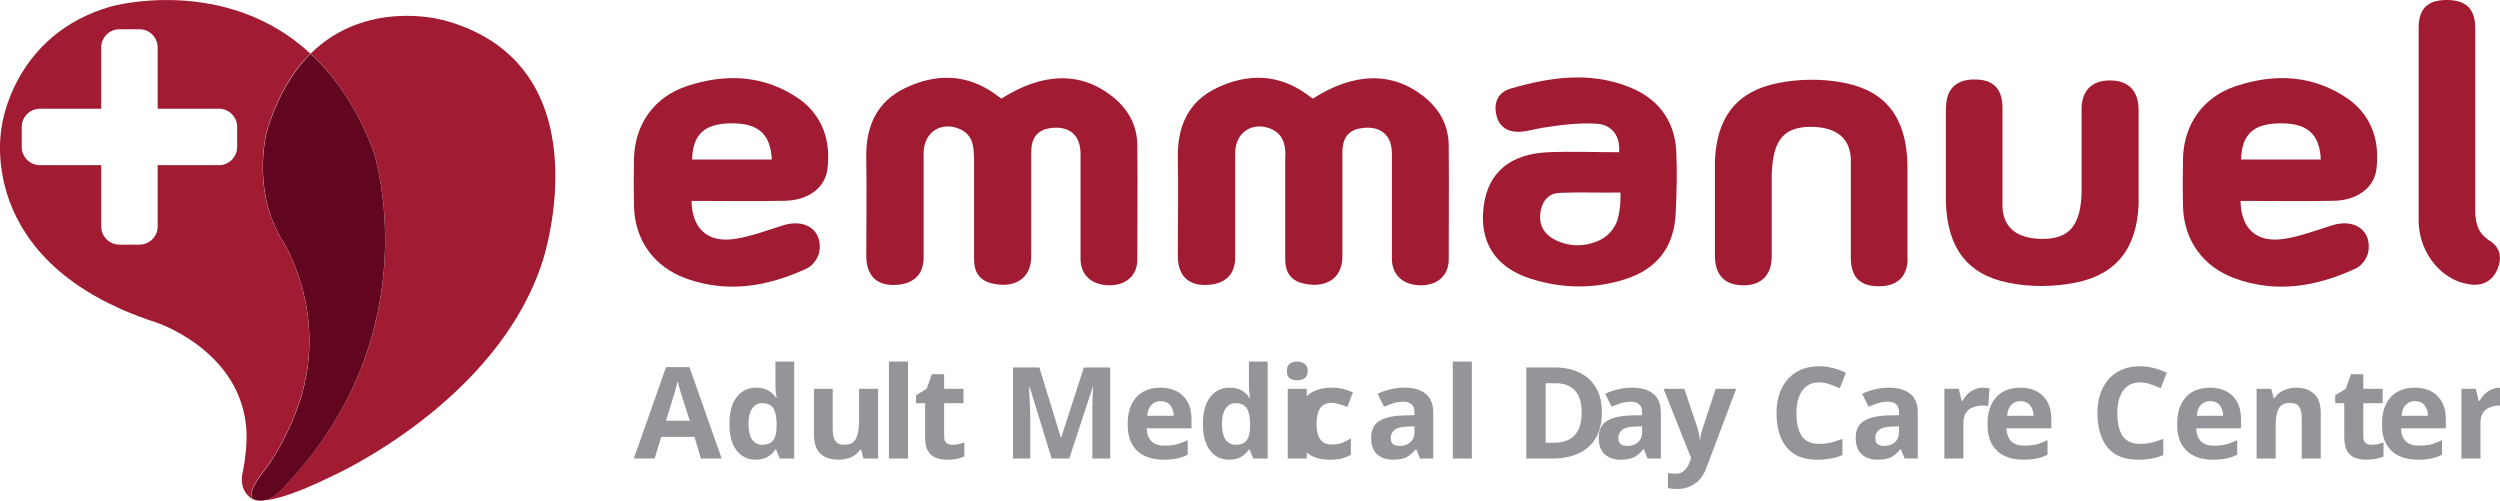
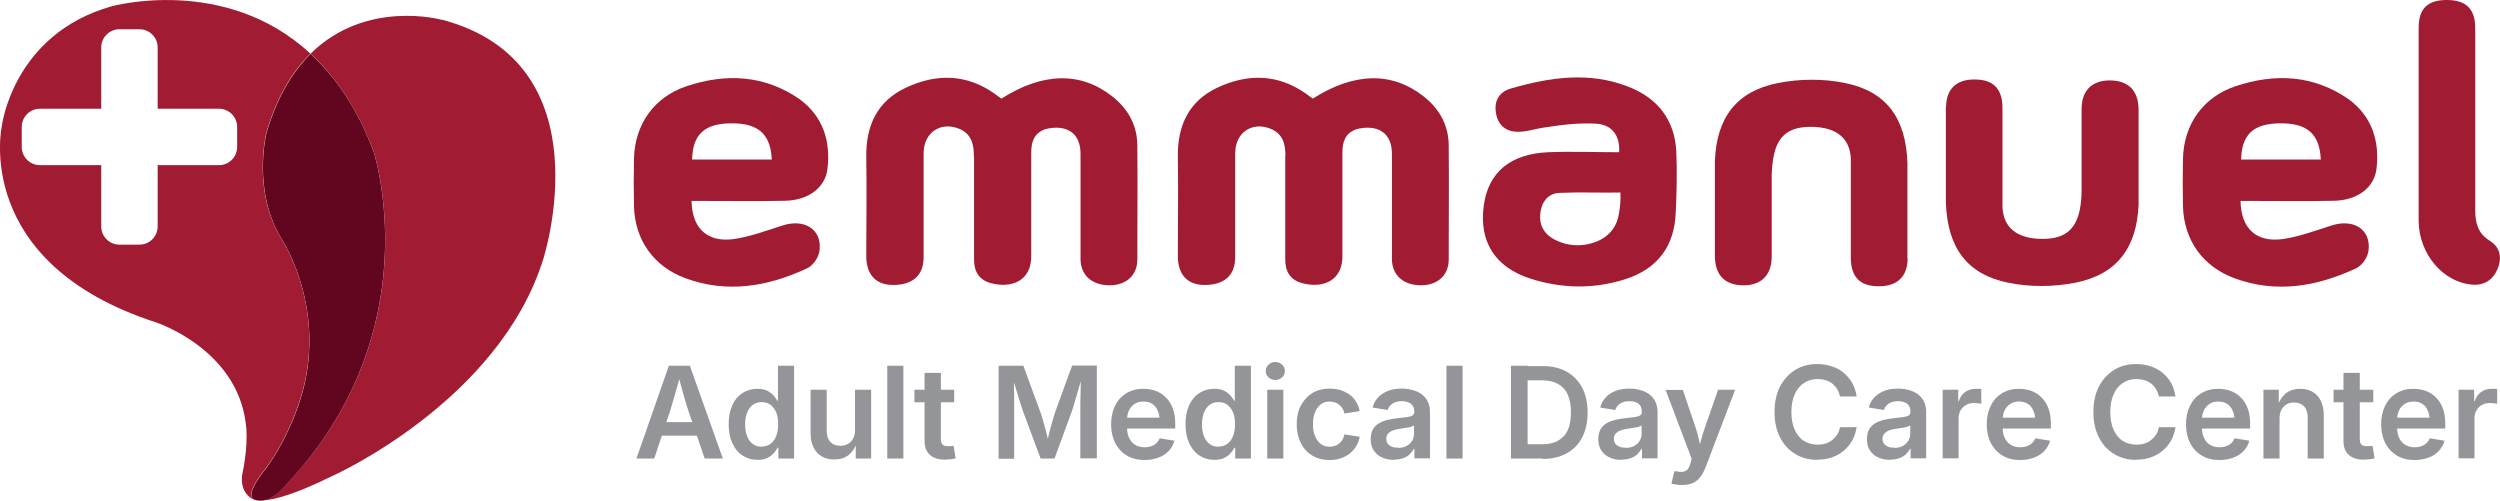
<svg xmlns="http://www.w3.org/2000/svg" id="Layer_2" data-name="Layer 2" viewBox="0 0 133.36 26.71">
  <defs>
    <style>
      .cls-1 {
-         letter-spacing: 0em;
+         fill: #62061f;
+       }
+ 
+       .cls-1, .cls-2, .cls-3, .cls-4 {
+         stroke-width: 0px;
      }

      .cls-2 {
-         letter-spacing: -.02em;
+         fill: #939598;
      }

      .cls-3 {
-         letter-spacing: .01em;
-       }
- 
-       .cls-4 {
-         fill: #62061f;
-       }
- 
-       .cls-4, .cls-5, .cls-6 {
-         stroke-width: 0px;
-       }
- 
-       .cls-7 {
-         letter-spacing: -.02em;
-       }
- 
-       .cls-8 {
-         fill: #939598;
-         font-family: Inter18pt-SemiBold, 'Inter 18pt';
-         font-size: 6.8px;
-         font-weight: 600;
-       }
- 
-       .cls-5 {
        fill-rule: evenodd;
      }

-       .cls-5, .cls-6 {
+       .cls-3, .cls-4 {
        fill: #a11c33;
-       }
- 
-       .cls-9 {
-         letter-spacing: 0em;
-       }
- 
-       .cls-10 {
-         letter-spacing: 0em;
-       }
- 
-       .cls-11 {
-         letter-spacing: -.02em;
      }
    </style>
  </defs>
  <g id="Layer_1-2" data-name="Layer 1">
    <g>
      <g>
-         <path class="cls-6" d="M23.53,1.05s-3.98-1.1-6.94,1.79c0,0-.01.01-.02.02,0,0,.02.02.03.03,1.29,1.2,2.45,2.87,3.33,5.19,0,0,3.11,9.52-4.63,17.73l-.07.07c-.59.68-1.08.82-1.4.81.46.04,1.52-.13,3.9-1.3,0,0,8.86-3.95,11.24-11.54,0,0,3.44-10.52-5.44-12.81Z" />
-         <path class="cls-4" d="M15.23,25.89l.07-.07c7.73-8.22,4.63-17.73,4.63-17.73-.87-2.32-2.04-3.99-3.33-5.19,0,0-.02-.02-.03-.03,0,0,0,0-.01.01-.94.94-1.78,2.28-2.34,4.2,0,0-.79,3.1.82,5.7,0,0,2.73,4.12.74,9.22,0,0-.58,1.63-1.62,3.03,0,0-.97,1.14-.7,1.53l.02.02s.03.06.18.1c.02,0,.04,0,.06.01.03,0,.07.01.11.02.32,0,.81-.13,1.4-.81Z" />
-         <path class="cls-6" d="M16.56,2.88s0,0,.01-.01c0,0,0,0-.01-.01C12-1.36,5.94.34,5.94.34.69,1.83.1,6.71.1,6.71c0,0-1.63,7.3,8.23,10.49,0,0,4.29,1.4,4.78,5.38,0,0,.17.97-.16,2.59,0,0-.28.97.5,1.44,0,0,.07.04.19.07.04,0,.08.02.12.02.02,0,.04,0,.06,0-.04,0-.08,0-.11-.02-.02,0-.04,0-.06-.01-.14-.04-.18-.1-.18-.1l-.02-.02c-.27-.39.7-1.53.7-1.53,1.04-1.39,1.62-3.03,1.62-3.03,2-5.1-.74-9.22-.74-9.22-1.61-2.6-.82-5.7-.82-5.7.56-1.92,1.4-3.27,2.34-4.2ZM12.65,7.84c0,.53-.43.97-.97.97h-3.27v3.27c0,.53-.43.97-.97.97h-1.07c-.53,0-.97-.43-.97-.97v-3.27h-3.27c-.53,0-.97-.43-.97-.97v-1.07c0-.53.43-.97.97-.97h3.27v-3.27c0-.53.43-.97.97-.97h1.07c.53,0,.97.43.97.97v3.27h3.27c.53,0,.97.43.97.97v1.07Z" />
+         <path class="cls-4" d="M23.53,1.05s-3.98-1.1-6.94,1.79c0,0-.01.01-.02.02,0,0,.02.02.03.03,1.29,1.2,2.45,2.87,3.33,5.19,0,0,3.11,9.52-4.63,17.73l-.07.07c-.59.68-1.08.82-1.4.81.46.04,1.52-.13,3.9-1.3,0,0,8.86-3.95,11.24-11.54,0,0,3.44-10.52-5.44-12.81Z" />
+         <path class="cls-1" d="M15.23,25.89l.07-.07c7.73-8.22,4.63-17.73,4.63-17.73-.87-2.32-2.04-3.99-3.33-5.19,0,0-.02-.02-.03-.03,0,0,0,0-.01.01-.94.94-1.78,2.28-2.34,4.2,0,0-.79,3.1.82,5.7,0,0,2.73,4.12.74,9.22,0,0-.58,1.63-1.62,3.03,0,0-.97,1.14-.7,1.53l.02.02s.03.06.18.1c.02,0,.04,0,.06.01.03,0,.07.01.11.02.32,0,.81-.13,1.4-.81Z" />
+         <path class="cls-4" d="M16.56,2.88s0,0,.01-.01c0,0,0,0-.01-.01C12-1.36,5.94.34,5.94.34.69,1.83.1,6.71.1,6.71c0,0-1.63,7.3,8.23,10.49,0,0,4.29,1.4,4.78,5.38,0,0,.17.97-.16,2.59,0,0-.28.97.5,1.44,0,0,.07.04.19.07.04,0,.08.02.12.02.02,0,.04,0,.06,0-.04,0-.08,0-.11-.02-.02,0-.04,0-.06-.01-.14-.04-.18-.1-.18-.1l-.02-.02c-.27-.39.7-1.53.7-1.53,1.04-1.39,1.62-3.03,1.62-3.03,2-5.1-.74-9.22-.74-9.22-1.61-2.6-.82-5.7-.82-5.7.56-1.92,1.4-3.27,2.34-4.2ZM12.65,7.84c0,.53-.43.97-.97.97h-3.27v3.27c0,.53-.43.97-.97.97h-1.07c-.53,0-.97-.43-.97-.97v-3.27h-3.27c-.53,0-.97-.43-.97-.97v-1.07c0-.53.43-.97.97-.97h3.27v-3.27c0-.53.43-.97.97-.97h1.07c.53,0,.97.43.97.97v3.27h3.27c.53,0,.97.43.97.97v1.07Z" />
      </g>
      <g>
-         <g>
-           <path class="cls-5" d="M68.57,8.32c0-.61-.12-1.16-.76-1.44-.99-.42-1.91.17-1.92,1.28v5.48c.03,1.14-.68,1.53-1.53,1.56-1,.04-1.53-.53-1.53-1.55,0-1.75.03-3.5,0-5.25-.03-1.67.57-3,2.1-3.72,1.61-.76,3.23-.75,4.74.32.12.09.24.18.36.26,2.2-1.4,4.22-1.45,5.91-.12.84.66,1.33,1.53,1.34,2.61.02,2.03,0,4.06,0,6.09,0,.84-.58,1.37-1.47,1.38-.93,0-1.55-.52-1.56-1.39v-5.63c0-1.16-.81-1.58-1.89-1.31-.61.22-.75.68-.75,1.26v5.4c.06,1.5-1.13,1.85-2.2,1.54-.6-.18-.86-.63-.85-1.28v-5.48Z" />
-           <path class="cls-5" d="M51.95,8.32c0-.61-.12-1.16-.76-1.44-.99-.42-1.91.17-1.92,1.28v5.48c.03,1.14-.68,1.53-1.53,1.56-1,.04-1.53-.53-1.53-1.55,0-1.75.03-3.5,0-5.25-.03-1.67.57-3,2.11-3.72,1.61-.76,3.23-.75,4.74.32.12.09.24.18.36.26,2.2-1.4,4.22-1.45,5.91-.12.84.66,1.33,1.53,1.34,2.61.02,2.03,0,4.06,0,6.09,0,.84-.58,1.37-1.47,1.38-.93,0-1.55-.52-1.56-1.39v-5.63c0-1.16-.81-1.58-1.88-1.31-.61.22-.75.68-.75,1.26v5.4c.06,1.5-1.13,1.85-2.2,1.54-.6-.18-.86-.63-.85-1.28v-5.48Z" />
-           <path class="cls-5" d="M119.52,10.71c.02,1.48.84,2.24,2.27,2.04.89-.13,1.75-.46,2.61-.73,1.16-.36,2.07.22,1.95,1.32-.05.44-.38.85-.7.99-2.08.96-4.24,1.33-6.46.51-1.68-.62-2.69-2.03-2.74-3.82-.02-.86-.02-1.72,0-2.58.05-1.81,1.07-3.26,2.8-3.84,2.12-.71,4.19-.6,6.06.71,1.22.91,1.64,2.22,1.46,3.7-.12,1.01-1.03,1.68-2.28,1.7-1.37.03-2.73.01-4.1.01h-.87ZM123.8,8.51c-.06-1.37-.73-1.95-2.18-1.93-1.41.01-2.04.59-2.07,1.93h4.25Z" />
-           <path class="cls-5" d="M36.89,10.71c.02,1.48.85,2.24,2.27,2.04.89-.13,1.75-.46,2.61-.73,1.16-.36,2.07.22,1.95,1.32-.05.44-.38.85-.7.99-2.08.96-4.24,1.33-6.46.51-1.68-.62-2.69-2.03-2.74-3.82-.02-.86-.02-1.72,0-2.58.05-1.81,1.07-3.26,2.8-3.84,2.12-.71,4.19-.6,6.06.71,1.22.91,1.64,2.22,1.46,3.7-.12,1.01-1.03,1.68-2.28,1.7-1.37.03-2.74.01-4.1.01h-.87ZM41.17,8.51c-.06-1.37-.74-1.95-2.18-1.93-1.41.01-2.04.59-2.07,1.93h4.25Z" />
-           <path class="cls-5" d="M86.37,8.12c.06-.83-.34-1.46-1.2-1.52-.96-.06-1.87.06-2.91.22-.42.07-.84.21-1.26.21-.62.01-1.07-.31-1.19-.95-.13-.66.13-1.17.79-1.36,2.07-.6,4.17-.91,6.25-.1,1.56.6,2.48,1.76,2.57,3.45.05,1.09.02,2.18-.03,3.27-.07,1.81-.98,3-2.68,3.55-1.69.54-3.4.51-5.08-.03-1.89-.61-2.74-1.98-2.48-3.89.24-1.77,1.4-2.76,3.44-2.85,1.23-.05,2.52,0,3.76,0ZM86.44,10.27c-1.18.02-2.18-.03-3.27.02-.62.03-.96.52-1.01,1.15-.05.57.2,1.03.73,1.32.8.43,1.67.41,2.43.06.43-.21.84-.6.99-1.19,0,0,.16-.56.13-1.35Z" />
-           <path class="cls-5" d="M101.76,13.8c-.01.97-.57,1.48-1.55,1.47-.99,0-1.47-.49-1.48-1.5v-5.32c-.06-1.13-.82-1.63-1.96-1.68-1.27-.05-1.92.41-2.15,1.53-.07.34-.1.7-.11,1.05v4.34c-.01.98-.54,1.52-1.48,1.53-1,.01-1.54-.53-1.55-1.54v-5.1c.09-2.29,1.14-3.71,3.36-4.15,1.15-.23,2.44-.24,3.59,0,2.2.45,3.24,1.87,3.32,4.27v5.1Z" />
-           <path class="cls-5" d="M103.81,5.71c.01-.97.56-1.48,1.53-1.47.99,0,1.47.49,1.48,1.5v5.32c.06,1.13.82,1.63,1.96,1.68,1.27.05,1.92-.41,2.16-1.53.07-.34.1-.7.1-1.05v-4.34c0-.98.54-1.52,1.48-1.53,1-.01,1.55.53,1.56,1.54v5.1c-.1,2.28-1.15,3.71-3.37,4.15-1.16.23-2.44.24-3.59,0-2.2-.45-3.23-1.87-3.32-4.27v-5.1Z" />
-           <path class="cls-5" d="M132.04,11.23c0,.69.16,1.23.77,1.61.59.37.66.95.41,1.53-.25.58-.73.88-1.4.81-1.52-.16-2.77-1.63-2.8-3.37V1.47c.01-1,.46-1.46,1.47-1.47,1.05-.01,1.55.46,1.55,1.51v9.72Z" />
-         </g>
-         <text class="cls-8" transform="translate(33.81 24.46)">
-           <tspan class="cls-11" x="0" y="0">A</tspan>
-           <tspan x="4.79" y="0">du</tspan>
-           <tspan class="cls-3" x="13.08" y="0">l</tspan>
-           <tspan x="14.9" y="0">t Medi</tspan>
-           <tspan class="cls-9" x="35.08" y="0">c</tspan>
-           <tspan x="39.05" y="0">al D</tspan>
-           <tspan class="cls-7" x="51.19" y="0">a</tspan>
-           <tspan class="cls-10" x="54.93" y="0">y Ca</tspan>
-           <tspan class="cls-2" x="69.38" y="0">r</tspan>
-           <tspan x="71.9" y="0">e Cen</tspan>
-           <tspan class="cls-1" x="90.6" y="0">t</tspan>
-           <tspan x="92.94" y="0">er</tspan>
-         </text>
+         <path class="cls-3" d="M68.57,8.32c0-.61-.12-1.16-.76-1.44-.99-.42-1.91.17-1.92,1.28v5.48c.03,1.14-.68,1.53-1.53,1.56-1,.04-1.53-.53-1.53-1.55,0-1.75.03-3.5,0-5.25-.03-1.67.57-3,2.1-3.72,1.61-.76,3.23-.75,4.74.32.12.09.24.18.36.26,2.2-1.4,4.22-1.45,5.91-.12.84.66,1.33,1.53,1.34,2.61.02,2.03,0,4.06,0,6.09,0,.84-.58,1.37-1.47,1.38-.93,0-1.55-.52-1.56-1.39v-5.63c0-1.16-.81-1.58-1.89-1.31-.61.22-.75.68-.75,1.26v5.4c.06,1.5-1.13,1.85-2.2,1.54-.6-.18-.86-.63-.85-1.28v-5.48Z" />
+         <path class="cls-3" d="M51.95,8.32c0-.61-.12-1.16-.76-1.44-.99-.42-1.91.17-1.92,1.28v5.48c.03,1.14-.68,1.53-1.53,1.56-1,.04-1.53-.53-1.53-1.55,0-1.75.03-3.5,0-5.25-.03-1.67.57-3,2.11-3.72,1.61-.76,3.23-.75,4.74.32.12.09.24.18.36.26,2.2-1.4,4.22-1.45,5.91-.12.84.66,1.33,1.53,1.34,2.61.02,2.03,0,4.06,0,6.09,0,.84-.58,1.37-1.47,1.38-.93,0-1.55-.52-1.56-1.39v-5.63c0-1.16-.81-1.58-1.88-1.31-.61.22-.75.68-.75,1.26v5.4c.06,1.5-1.13,1.85-2.2,1.54-.6-.18-.86-.63-.85-1.28v-5.48Z" />
+         <path class="cls-3" d="M119.52,10.71c.02,1.48.84,2.24,2.27,2.04.89-.13,1.75-.46,2.61-.73,1.16-.36,2.07.22,1.95,1.32-.05.44-.38.85-.7.99-2.08.96-4.24,1.33-6.46.51-1.68-.62-2.69-2.03-2.74-3.82-.02-.86-.02-1.72,0-2.58.05-1.81,1.07-3.26,2.8-3.84,2.12-.71,4.19-.6,6.06.71,1.22.91,1.64,2.22,1.46,3.7-.12,1.01-1.03,1.68-2.28,1.7-1.37.03-2.73.01-4.1.01h-.87ZM123.8,8.51c-.06-1.37-.73-1.95-2.18-1.93-1.41.01-2.04.59-2.07,1.93h4.25Z" />
+         <path class="cls-3" d="M36.89,10.71c.02,1.48.85,2.24,2.27,2.04.89-.13,1.75-.46,2.61-.73,1.16-.36,2.07.22,1.95,1.32-.05.44-.38.85-.7.99-2.08.96-4.24,1.33-6.46.51-1.68-.62-2.69-2.03-2.74-3.82-.02-.86-.02-1.72,0-2.58.05-1.81,1.07-3.26,2.8-3.84,2.12-.71,4.19-.6,6.06.71,1.22.91,1.64,2.22,1.46,3.7-.12,1.01-1.03,1.68-2.28,1.7-1.37.03-2.74.01-4.1.01h-.87ZM41.17,8.51c-.06-1.37-.74-1.95-2.18-1.93-1.41.01-2.04.59-2.07,1.93h4.25Z" />
+         <path class="cls-3" d="M86.37,8.12c.06-.83-.34-1.46-1.2-1.52-.96-.06-1.87.06-2.91.22-.42.07-.84.21-1.26.21-.62.01-1.07-.31-1.19-.95-.13-.66.13-1.17.79-1.36,2.07-.6,4.17-.91,6.25-.1,1.56.6,2.48,1.76,2.57,3.45.05,1.09.02,2.18-.03,3.27-.07,1.81-.98,3-2.68,3.55-1.69.54-3.4.51-5.08-.03-1.89-.61-2.74-1.98-2.48-3.89.24-1.77,1.4-2.76,3.44-2.85,1.23-.05,2.52,0,3.76,0ZM86.44,10.27c-1.18.02-2.18-.03-3.27.02-.62.03-.96.52-1.01,1.15-.05.57.2,1.03.73,1.32.8.43,1.67.41,2.43.06.43-.21.84-.6.99-1.19,0,0,.16-.56.13-1.35Z" />
+         <path class="cls-3" d="M101.76,13.8c-.01.97-.57,1.48-1.55,1.47-.99,0-1.47-.49-1.48-1.5v-5.32c-.06-1.13-.82-1.63-1.96-1.68-1.27-.05-1.92.41-2.15,1.53-.07.34-.1.7-.11,1.05v4.34c-.01.98-.54,1.52-1.48,1.53-1,.01-1.54-.53-1.55-1.54v-5.1c.09-2.29,1.14-3.71,3.36-4.15,1.15-.23,2.44-.24,3.59,0,2.2.45,3.24,1.87,3.32,4.27v5.1Z" />
+         <path class="cls-3" d="M103.81,5.71c.01-.97.56-1.48,1.53-1.47.99,0,1.47.49,1.48,1.5v5.32c.06,1.13.82,1.63,1.96,1.68,1.27.05,1.92-.41,2.16-1.53.07-.34.1-.7.1-1.05v-4.34c0-.98.54-1.52,1.48-1.53,1-.01,1.55.53,1.56,1.54v5.1c-.1,2.28-1.15,3.71-3.37,4.15-1.16.23-2.44.24-3.59,0-2.2-.45-3.23-1.87-3.32-4.27v-5.1Z" />
+         <path class="cls-3" d="M132.04,11.23c0,.69.16,1.23.77,1.61.59.37.66.95.41,1.53-.25.58-.73.88-1.4.81-1.52-.16-2.77-1.63-2.8-3.37V1.47c.01-1,.46-1.46,1.47-1.47,1.05-.01,1.55.46,1.55,1.51v9.72Z" />
+       </g>
+       <g>
+         <path class="cls-2" d="M33.95,24.46l1.73-4.95h1.12l1.76,4.95h-.97l-.88-2.58c-.09-.27-.18-.57-.27-.9-.09-.33-.2-.71-.31-1.13h.2c-.11.43-.21.81-.31,1.14s-.18.63-.26.89l-.86,2.58h-.96ZM34.96,23.24v-.72h2.59v.72h-2.59Z" />
+         <path class="cls-2" d="M40.4,24.53c-.29,0-.56-.08-.79-.23s-.41-.37-.54-.65c-.13-.28-.2-.62-.2-1.02s.07-.75.2-1.03c.13-.28.32-.5.55-.64.23-.15.49-.22.78-.22.21,0,.38.03.52.1.14.07.25.15.34.25.09.1.16.2.21.29h.03v-1.87h.86v4.95h-.84v-.58h-.04c-.05.1-.12.2-.21.3s-.2.18-.34.25c-.14.07-.31.1-.51.1ZM40.63,23.82c.19,0,.35-.05.48-.15.13-.1.23-.24.3-.42s.1-.39.1-.62-.03-.45-.1-.62-.17-.31-.3-.41-.29-.15-.48-.15-.35.05-.48.15c-.13.1-.23.24-.3.42-.07.18-.1.38-.1.62s.03.44.1.62c.07.18.17.32.3.42.13.1.29.15.48.15Z" />
+         <path class="cls-2" d="M44.5,24.51c-.25,0-.47-.05-.66-.16-.19-.11-.34-.27-.44-.48-.11-.21-.16-.46-.16-.76v-2.32h.86v2.19c0,.25.06.45.19.59.13.14.31.21.53.21.15,0,.29-.03.41-.1.12-.06.21-.16.28-.29s.1-.28.1-.47v-2.13h.86v3.67h-.82v-.91s.08,0,.08,0c-.1.32-.26.56-.46.72-.2.16-.46.24-.75.24Z" />
+         <path class="cls-2" d="M48.19,19.51v4.95h-.86v-4.95h.86Z" />
+         <path class="cls-2" d="M50.9,20.79v.67h-2.12v-.67h2.12ZM49.33,19.89h.86v3.53c0,.13.03.23.08.29.06.06.15.09.28.09.04,0,.1,0,.16,0,.07,0,.12-.01.16-.02l.11.67c-.09.02-.18.04-.28.05-.1,0-.19.02-.29.02-.36,0-.63-.09-.81-.26-.19-.17-.28-.42-.28-.74v-3.61Z" />
+         <path class="cls-2" d="M53.27,24.46v-4.95h1.32l.94,2.56c.03.1.07.22.11.36.04.15.08.3.13.47.04.17.09.33.12.49.04.16.07.3.1.41h-.19c.03-.11.06-.25.1-.41.04-.16.08-.32.12-.49.04-.17.09-.32.13-.47.04-.15.08-.27.11-.37l.93-2.56h1.32v4.95h-.88v-2.5c0-.11,0-.23,0-.38s0-.31.01-.48,0-.34.01-.51,0-.34,0-.49h.07c-.05.17-.1.35-.15.53-.05.18-.1.36-.15.52s-.1.32-.14.47-.08.26-.11.35l-.92,2.5h-.74l-.93-2.5c-.03-.09-.07-.21-.12-.35-.04-.14-.09-.29-.14-.46-.05-.17-.1-.34-.16-.52-.05-.18-.11-.36-.16-.53h.09c0,.15,0,.31,0,.48,0,.17,0,.34.01.51,0,.17,0,.33,0,.49s0,.28,0,.39v2.5h-.87Z" />
+         <path class="cls-2" d="M61.06,24.54c-.37,0-.69-.08-.95-.24-.27-.16-.47-.38-.62-.66-.14-.28-.22-.62-.22-1s.07-.7.21-.99c.14-.29.34-.51.6-.67s.56-.24.91-.24c.23,0,.45.04.66.11.2.08.39.19.54.35.16.15.28.35.37.58.09.23.13.51.13.82v.26h-3.04v-.58h2.61l-.4.17c0-.21-.03-.39-.1-.54-.07-.16-.16-.28-.29-.36-.13-.09-.29-.13-.47-.13s-.35.04-.48.13c-.13.09-.23.2-.3.35-.07.15-.1.32-.1.5v.4c0,.23.04.42.12.58.08.16.19.28.33.36.14.08.31.12.5.12.13,0,.24-.02.35-.06s.19-.09.27-.16c.07-.07.13-.16.17-.26l.79.13c-.06.21-.16.39-.3.54-.15.16-.33.28-.55.36s-.47.13-.74.13Z" />
+         <path class="cls-2" d="M64.77,24.53c-.29,0-.56-.08-.79-.23s-.41-.37-.54-.65c-.13-.28-.2-.62-.2-1.02s.07-.75.2-1.03c.13-.28.32-.5.55-.64.23-.15.49-.22.78-.22.21,0,.38.03.52.1.14.07.25.15.34.25.09.1.16.2.21.29h.03v-1.87h.86v4.95h-.84v-.58h-.04c-.05.1-.12.2-.21.3s-.2.18-.34.25c-.14.07-.31.1-.51.1ZM65,23.82c.19,0,.35-.05.48-.15.13-.1.23-.24.3-.42s.1-.39.1-.62-.03-.45-.1-.62-.17-.31-.3-.41-.29-.15-.48-.15-.35.05-.48.15c-.13.1-.23.24-.3.42-.07.18-.1.38-.1.62s.03.44.1.62c.07.18.17.32.3.42.13.1.29.15.48.15Z" />
+         <path class="cls-2" d="M68.03,20.27c-.14,0-.26-.05-.36-.14-.1-.09-.15-.2-.15-.34s.05-.24.15-.34c.1-.09.22-.14.36-.14s.26.05.36.14.15.2.15.34-.05.24-.15.34c-.1.09-.22.14-.36.14ZM67.6,24.46v-3.67h.86v3.67h-.86Z" />
+         <path class="cls-2" d="M70.93,24.54c-.36,0-.67-.08-.93-.24s-.47-.38-.61-.67-.22-.62-.22-.99.07-.71.22-1,.35-.51.61-.67.57-.24.93-.24c.21,0,.41.03.58.08.18.06.34.14.48.24.14.1.26.23.35.38s.16.31.19.5l-.81.13c-.02-.1-.05-.18-.1-.26s-.1-.14-.17-.2c-.07-.06-.14-.1-.23-.13-.09-.03-.18-.05-.29-.05-.2,0-.36.05-.49.16s-.23.25-.3.43c-.07.18-.1.39-.1.62s.03.43.1.61c.07.18.17.32.3.43s.3.16.49.16c.11,0,.2-.02.29-.05.09-.03.16-.08.23-.13.07-.06.12-.13.17-.21.05-.08.08-.17.1-.27l.81.13c-.03.19-.1.36-.19.51-.09.15-.21.28-.35.39s-.3.19-.48.25c-.18.06-.38.09-.59.09Z" />
+         <path class="cls-2" d="M74.35,24.53c-.23,0-.45-.04-.63-.13-.19-.08-.33-.21-.44-.37s-.16-.37-.16-.61c0-.21.04-.38.12-.52.08-.13.18-.24.32-.32.13-.08.29-.14.45-.18s.34-.07.52-.09c.22-.02.39-.05.53-.06.13-.02.23-.05.29-.09.06-.04.09-.1.09-.18v-.02c0-.12-.02-.22-.07-.3-.05-.08-.12-.15-.22-.19-.1-.04-.21-.07-.36-.07s-.26.02-.37.06c-.1.04-.19.1-.26.17-.06.07-.11.15-.14.24l-.8-.13c.06-.22.16-.41.31-.56.15-.15.33-.26.54-.34.21-.08.45-.11.71-.11.19,0,.37.02.55.07.18.04.34.12.48.21.14.1.26.23.34.39.09.16.13.36.13.59v2.46h-.83v-.51h-.03c-.05.1-.13.2-.22.29s-.21.16-.35.21c-.14.05-.31.08-.5.08ZM74.57,23.89c.18,0,.33-.03.46-.1s.23-.16.3-.28.1-.24.1-.38v-.43s-.08.04-.14.06c-.06.02-.14.04-.22.05-.08.01-.16.03-.24.04-.08.01-.15.02-.21.03-.13.02-.24.05-.34.09s-.18.1-.24.17c-.06.07-.09.16-.09.27,0,.1.03.19.08.26s.13.12.22.16c.09.04.2.05.33.05Z" />
+         <path class="cls-2" d="M78.02,19.51v4.95h-.86v-4.95h.86Z" />
+         <path class="cls-2" d="M81.49,19.51v4.95h-.89v-4.95h.89ZM82.28,24.46h-1.25v-.76h1.21c.35,0,.64-.06.87-.19.23-.13.41-.32.52-.57.12-.25.17-.57.17-.95s-.06-.69-.17-.94-.29-.44-.52-.57c-.23-.13-.51-.19-.85-.19h-1.26v-.76h1.31c.49,0,.91.1,1.27.3.35.2.62.48.82.85.19.37.29.81.29,1.32s-.1.96-.29,1.33-.46.65-.82.85c-.36.2-.79.3-1.29.3Z" />
+         <path class="cls-2" d="M86.49,24.53c-.23,0-.45-.04-.63-.13-.19-.08-.33-.21-.44-.37s-.16-.37-.16-.61c0-.21.04-.38.12-.52.08-.13.18-.24.32-.32.13-.08.29-.14.45-.18s.34-.07.52-.09c.22-.02.39-.05.53-.06.13-.02.23-.05.29-.09.06-.04.09-.1.09-.18v-.02c0-.12-.02-.22-.07-.3-.05-.08-.12-.15-.22-.19-.1-.04-.21-.07-.36-.07s-.26.02-.37.06c-.1.04-.19.1-.26.17-.06.07-.11.15-.14.24l-.8-.13c.06-.22.16-.41.31-.56.15-.15.33-.26.54-.34.21-.08.45-.11.71-.11.19,0,.37.02.55.07.18.04.34.12.48.21.14.1.26.23.34.39.09.16.13.36.13.59v2.46h-.83v-.51h-.03c-.05.1-.13.2-.22.29s-.21.16-.35.21c-.14.05-.31.08-.5.08ZM86.71,23.89c.18,0,.33-.03.46-.1s.23-.16.3-.28.1-.24.1-.38v-.43s-.08.04-.14.06c-.06.02-.14.04-.22.05-.08.01-.16.03-.24.04-.08.01-.15.02-.21.03-.13.02-.24.05-.34.09s-.18.1-.24.17c-.06.07-.09.16-.09.27,0,.1.03.19.08.26s.13.12.22.16c.09.04.2.05.33.05Z" />
+         <path class="cls-2" d="M89.16,25.8l.16-.67.17.02c.12.03.22.03.31.01s.17-.06.23-.13.11-.17.14-.3l.07-.26-1.39-3.67h.92l.67,1.98c.08.23.14.46.19.68.05.23.11.46.17.69h-.23c.06-.23.12-.47.18-.7.06-.23.13-.46.21-.68l.69-1.98h.91l-1.59,4.17c-.08.19-.17.36-.28.5s-.24.24-.4.31-.34.1-.55.1c-.12,0-.22,0-.32-.02-.1-.01-.18-.03-.25-.05Z" />
+         <path class="cls-2" d="M96.94,24.53c-.44,0-.83-.1-1.17-.31-.34-.2-.62-.5-.81-.88-.2-.38-.3-.83-.3-1.36s.1-.99.3-1.37.47-.67.81-.88.73-.31,1.17-.31c.27,0,.53.04.77.12.24.08.45.19.63.34.18.15.34.33.46.54.12.21.2.46.24.73h-.89c-.03-.15-.08-.28-.15-.4-.07-.11-.16-.21-.26-.29-.11-.08-.22-.14-.36-.18-.13-.04-.27-.06-.42-.06-.28,0-.52.07-.73.21-.21.14-.38.34-.49.6-.12.26-.18.58-.18.95s.06.69.18.95c.12.26.28.46.49.59.21.13.45.2.73.2.15,0,.29-.02.42-.06s.25-.1.35-.18c.1-.08.19-.18.27-.29s.12-.25.15-.4h.89c-.04.25-.11.47-.22.68-.11.21-.26.39-.44.55s-.39.28-.63.37c-.24.09-.51.13-.8.13Z" />
+         <path class="cls-2" d="M100.82,24.53c-.23,0-.45-.04-.63-.13-.19-.08-.33-.21-.44-.37s-.16-.37-.16-.61c0-.21.04-.38.12-.52.08-.13.18-.24.32-.32.13-.08.29-.14.45-.18s.34-.07.52-.09c.22-.02.39-.05.53-.06.13-.02.23-.05.29-.09.06-.04.09-.1.09-.18v-.02c0-.12-.02-.22-.07-.3-.05-.08-.12-.15-.22-.19-.1-.04-.21-.07-.36-.07s-.26.02-.37.06c-.1.04-.19.1-.26.17-.06.07-.11.15-.14.24l-.8-.13c.06-.22.16-.41.31-.56.15-.15.33-.26.54-.34.21-.08.45-.11.71-.11.19,0,.37.02.55.07.18.04.34.12.48.21.14.1.26.23.34.39.09.16.13.36.13.59v2.46h-.83v-.51h-.03c-.05.1-.13.2-.22.29s-.21.16-.35.21c-.14.05-.31.08-.5.08ZM101.04,23.89c.18,0,.33-.03.46-.1s.23-.16.3-.28.1-.24.1-.38v-.43s-.08.04-.14.06c-.06.02-.14.04-.22.05-.08.01-.16.03-.24.04-.08.01-.15.02-.21.03-.13.02-.24.05-.34.09s-.18.1-.24.17c-.06.07-.09.16-.09.27,0,.1.03.19.08.26s.13.12.22.16c.09.04.2.05.33.05Z" />
+         <path class="cls-2" d="M103.63,24.46v-3.67h.83v.61h.03c.07-.21.18-.38.34-.49.16-.11.35-.17.56-.17.05,0,.1,0,.16,0s.1,0,.14.02v.78s-.09-.02-.17-.03c-.08,0-.16-.01-.23-.01-.15,0-.29.03-.41.1-.12.07-.22.16-.29.28s-.11.26-.11.43v2.14h-.86Z" />
+         <path class="cls-2" d="M107.77,24.54c-.37,0-.69-.08-.95-.24-.27-.16-.47-.38-.62-.66-.14-.28-.22-.62-.22-1s.07-.7.21-.99c.14-.29.34-.51.6-.67s.56-.24.91-.24c.23,0,.45.04.66.11.2.08.39.19.54.35.16.15.28.35.37.58.09.23.13.51.13.82v.26h-3.04v-.58h2.61l-.4.17c0-.21-.03-.39-.1-.54-.07-.16-.16-.28-.29-.36-.13-.09-.29-.13-.47-.13s-.35.04-.48.13c-.13.09-.23.2-.3.35-.07.15-.1.32-.1.5v.4c0,.23.04.42.12.58.08.16.19.28.33.36.14.08.31.12.5.12.13,0,.24-.02.35-.06s.19-.09.27-.16c.07-.07.13-.16.17-.26l.79.13c-.06.21-.16.39-.3.54-.15.16-.33.28-.55.36s-.47.13-.74.13Z" />
+         <path class="cls-2" d="M113.95,24.53c-.44,0-.83-.1-1.17-.31-.34-.2-.62-.5-.81-.88-.2-.38-.3-.83-.3-1.36s.1-.99.3-1.37.47-.67.81-.88.73-.31,1.17-.31c.27,0,.53.04.77.12.24.08.45.19.63.34.18.15.34.33.46.54.12.21.2.46.24.73h-.89c-.03-.15-.08-.28-.15-.4-.07-.11-.16-.21-.26-.29-.11-.08-.22-.14-.36-.18-.13-.04-.27-.06-.42-.06-.28,0-.52.07-.73.21-.21.14-.38.34-.49.6-.12.26-.18.58-.18.95s.06.69.18.95c.12.26.28.46.49.59.21.13.45.2.73.2.15,0,.29-.02.42-.06s.25-.1.35-.18c.1-.08.19-.18.27-.29s.12-.25.15-.4h.89c-.04.25-.11.47-.22.68-.11.21-.26.39-.44.55s-.39.28-.63.37c-.24.09-.51.13-.8.13Z" />
+         <path class="cls-2" d="M118.4,24.54c-.37,0-.69-.08-.95-.24-.27-.16-.47-.38-.62-.66-.14-.28-.22-.62-.22-1s.07-.7.21-.99c.14-.29.34-.51.6-.67s.56-.24.91-.24c.23,0,.45.04.66.11.2.08.39.19.54.35.16.15.28.35.37.58.09.23.13.51.13.82v.26h-3.04v-.58h2.61l-.4.17c0-.21-.03-.39-.1-.54-.07-.16-.16-.28-.29-.36-.13-.09-.29-.13-.47-.13s-.35.04-.48.13c-.13.09-.23.2-.3.35-.07.15-.1.32-.1.5v.4c0,.23.04.42.12.58.08.16.19.28.33.36.14.08.31.12.5.12.13,0,.24-.02.35-.06s.19-.09.27-.16c.07-.07.13-.16.17-.26l.79.13c-.06.21-.16.39-.3.54-.15.16-.33.28-.55.36s-.47.13-.74.13Z" />
+         <path class="cls-2" d="M121.6,22.33v2.13h-.86v-3.67h.82v.91s-.08,0-.08,0c.1-.32.26-.56.46-.72s.46-.24.76-.24c.25,0,.47.05.66.16s.34.27.44.48c.1.21.16.46.16.76v2.32h-.86v-2.19c0-.25-.06-.45-.19-.59s-.31-.21-.53-.21c-.15,0-.29.03-.4.1-.12.07-.21.16-.28.29-.07.13-.1.28-.1.47Z" />
+         <path class="cls-2" d="M126.6,20.79v.67h-2.12v-.67h2.12ZM125.02,19.89h.86v3.53c0,.13.03.23.08.29.06.06.15.09.28.09.04,0,.1,0,.16,0,.07,0,.12-.01.16-.02l.11.67c-.09.02-.18.04-.28.05-.1,0-.19.02-.29.02-.36,0-.63-.09-.81-.26-.19-.17-.28-.42-.28-.74v-3.61Z" />
+         <path class="cls-2" d="M128.81,24.54c-.37,0-.69-.08-.95-.24-.27-.16-.47-.38-.62-.66-.14-.28-.22-.62-.22-1s.07-.7.21-.99c.14-.29.34-.51.6-.67s.56-.24.91-.24c.23,0,.45.04.66.11.2.08.39.19.54.35.16.15.28.35.37.58.09.23.13.51.13.82v.26h-3.04v-.58h2.61l-.4.17c0-.21-.03-.39-.1-.54-.07-.16-.16-.28-.29-.36-.13-.09-.29-.13-.47-.13s-.35.04-.48.13c-.13.09-.23.2-.3.35-.07.15-.1.32-.1.5v.4c0,.23.04.42.12.58.08.16.19.28.33.36.14.08.31.12.5.12.13,0,.24-.02.35-.06s.19-.09.27-.16c.07-.07.13-.16.17-.26l.79.13c-.06.21-.16.39-.3.54-.15.16-.33.28-.55.36s-.47.13-.74.13Z" />
+         <path class="cls-2" d="M131.15,24.46v-3.67h.83v.61h.03c.07-.21.18-.38.34-.49.16-.11.35-.17.56-.17.05,0,.1,0,.16,0s.1,0,.14.02v.78s-.09-.02-.17-.03c-.08,0-.16-.01-.23-.01-.15,0-.29.03-.41.1-.12.07-.22.16-.29.28s-.11.26-.11.43v2.14h-.86Z" />
      </g>
    </g>
  </g>
</svg>
